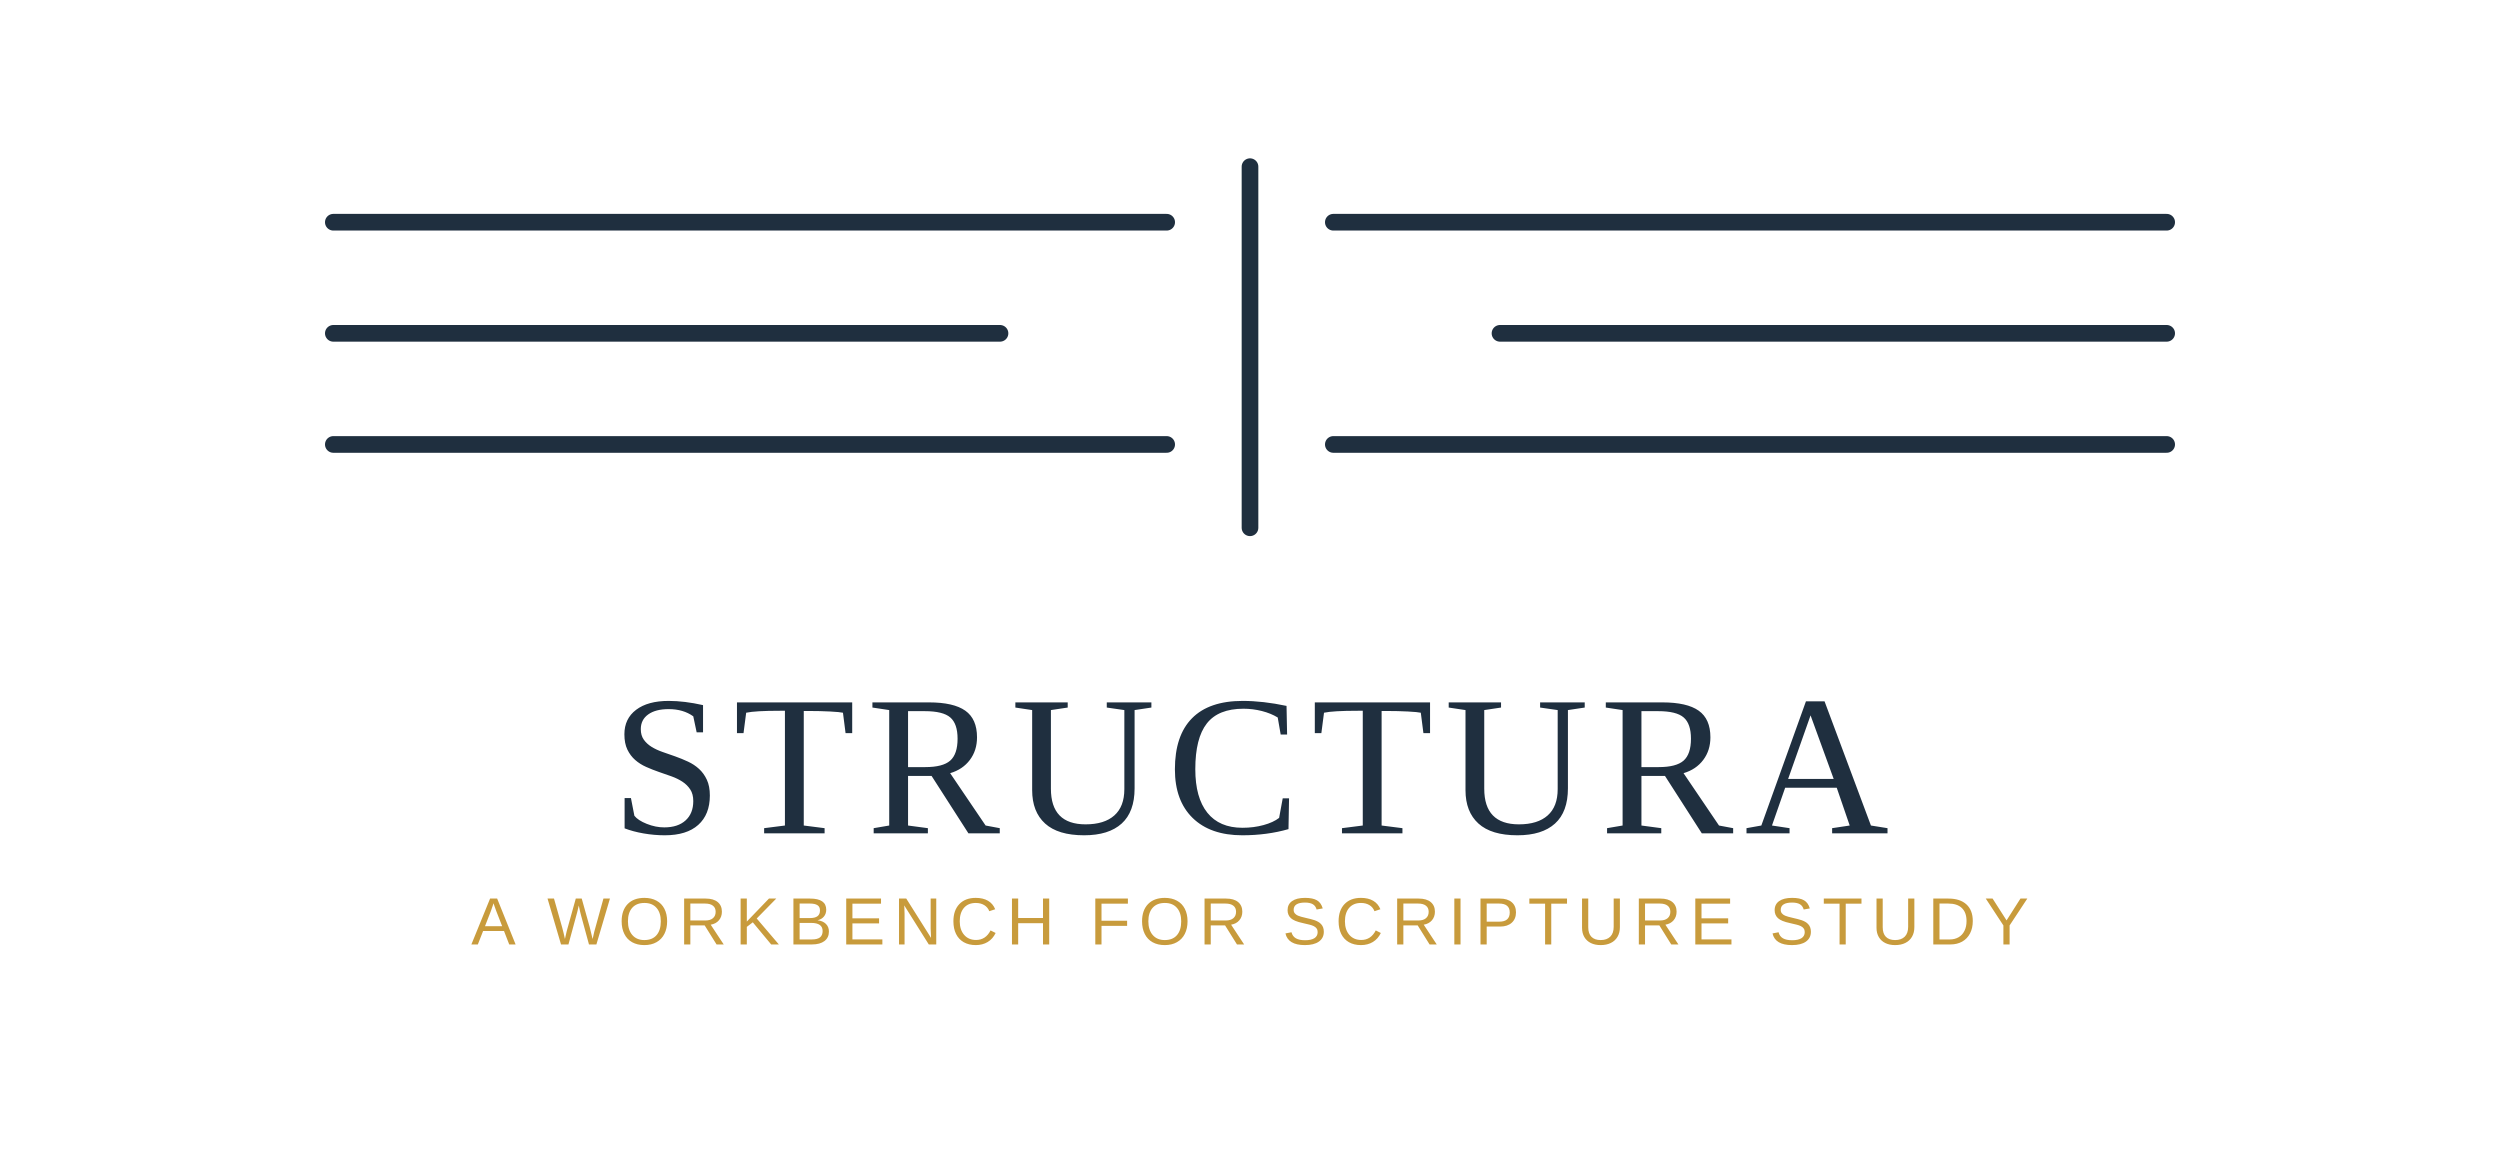
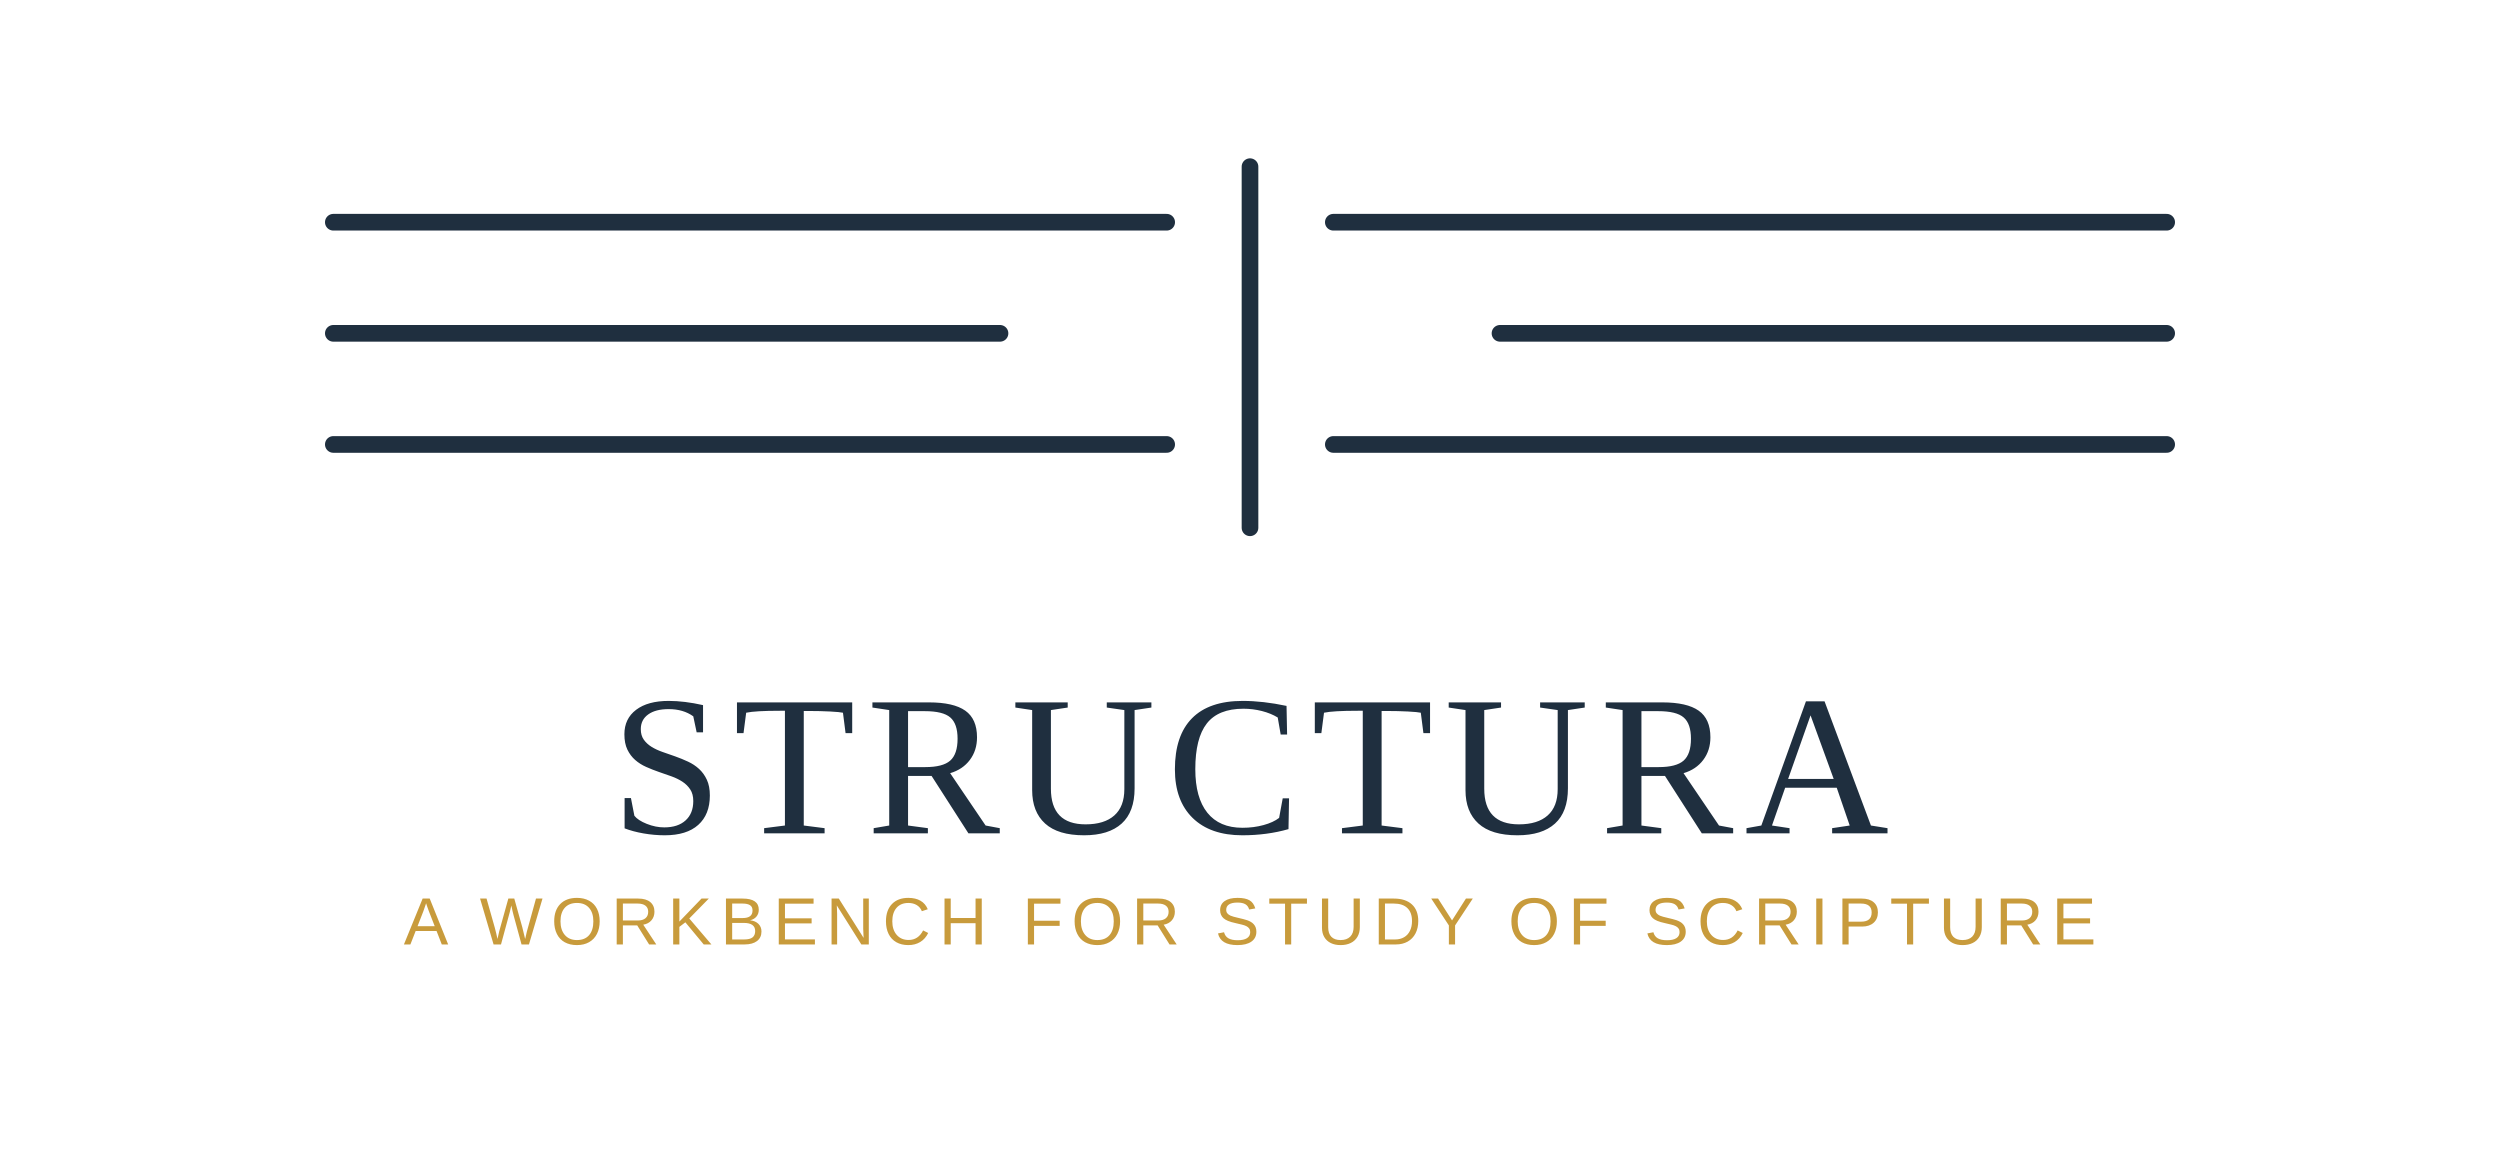
<svg xmlns="http://www.w3.org/2000/svg" viewBox="0 0 900 420" version="1.1" id="svg8">
  <defs id="defs8" />
  <style id="style1">
.title { font-family: Georgia, "Times New Roman", serif; font-size:72px; fill:#1f2f3f; letter-spacing:4px;}
.subtitle { font-family: Arial, sans-serif; font-size:24px; fill:#c89b3c; letter-spacing:3px;}
.line { stroke:#1f2f3f; stroke-width:6; stroke-linecap:round;}
</style>
  <g class="line" id="g7">
    <line x1="120" y1="80" x2="420" y2="80" id="line1" />
    <line x1="120" y1="120" x2="360" y2="120" id="line2" />
    <line x1="120" y1="160" x2="420" y2="160" id="line3" />
    <line x1="480" y1="80" x2="780" y2="80" id="line4" />
    <line x1="540" y1="120" x2="780" y2="120" id="line5" />
    <line x1="480" y1="160" x2="780" y2="160" id="line6" />
    <line x1="450" y1="60" x2="450" y2="190" id="line7" />
  </g>
  <text x="450" y="300" text-anchor="middle" class="title" id="text7">
STRUCTURA
</text>
-   <text x="450" y="340" text-anchor="middle" class="subtitle" id="text8">A WORKBENCH FOR SCRIPTURE STUDY</text>
+   <text x="450" y="340" text-anchor="middle" class="subtitle" id="text8">A WORKBENCH FOR STUDY OF SCRIPTURE</text>
</svg>
